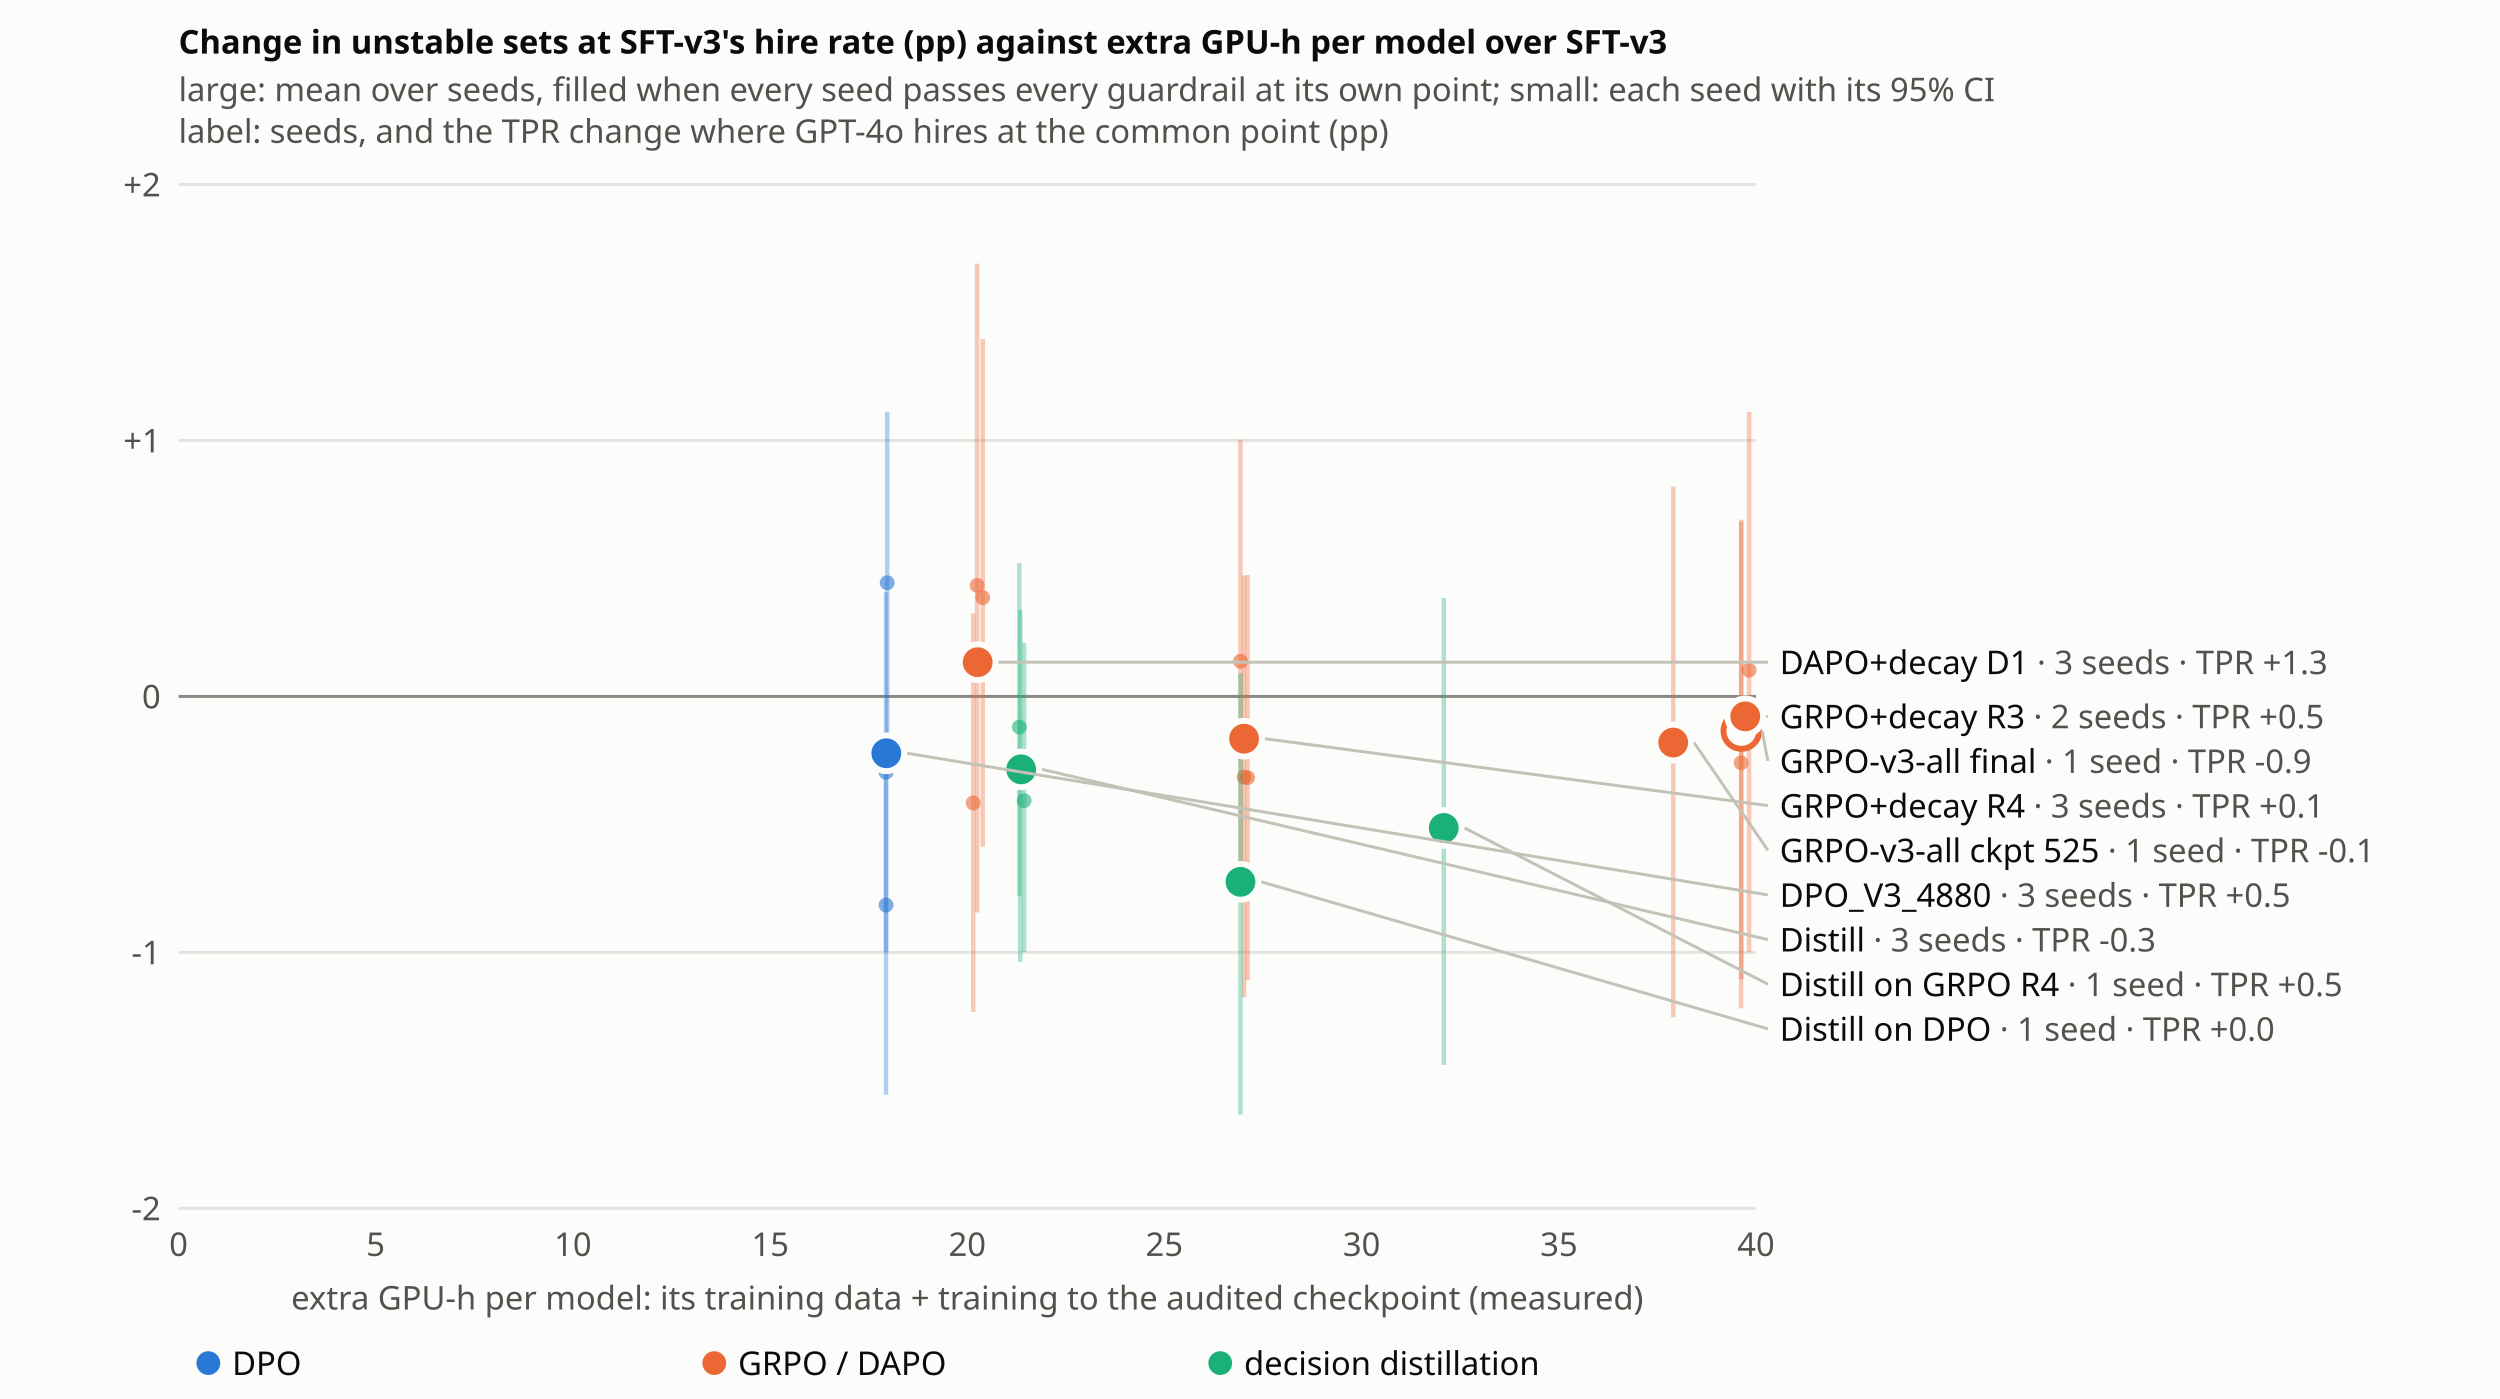
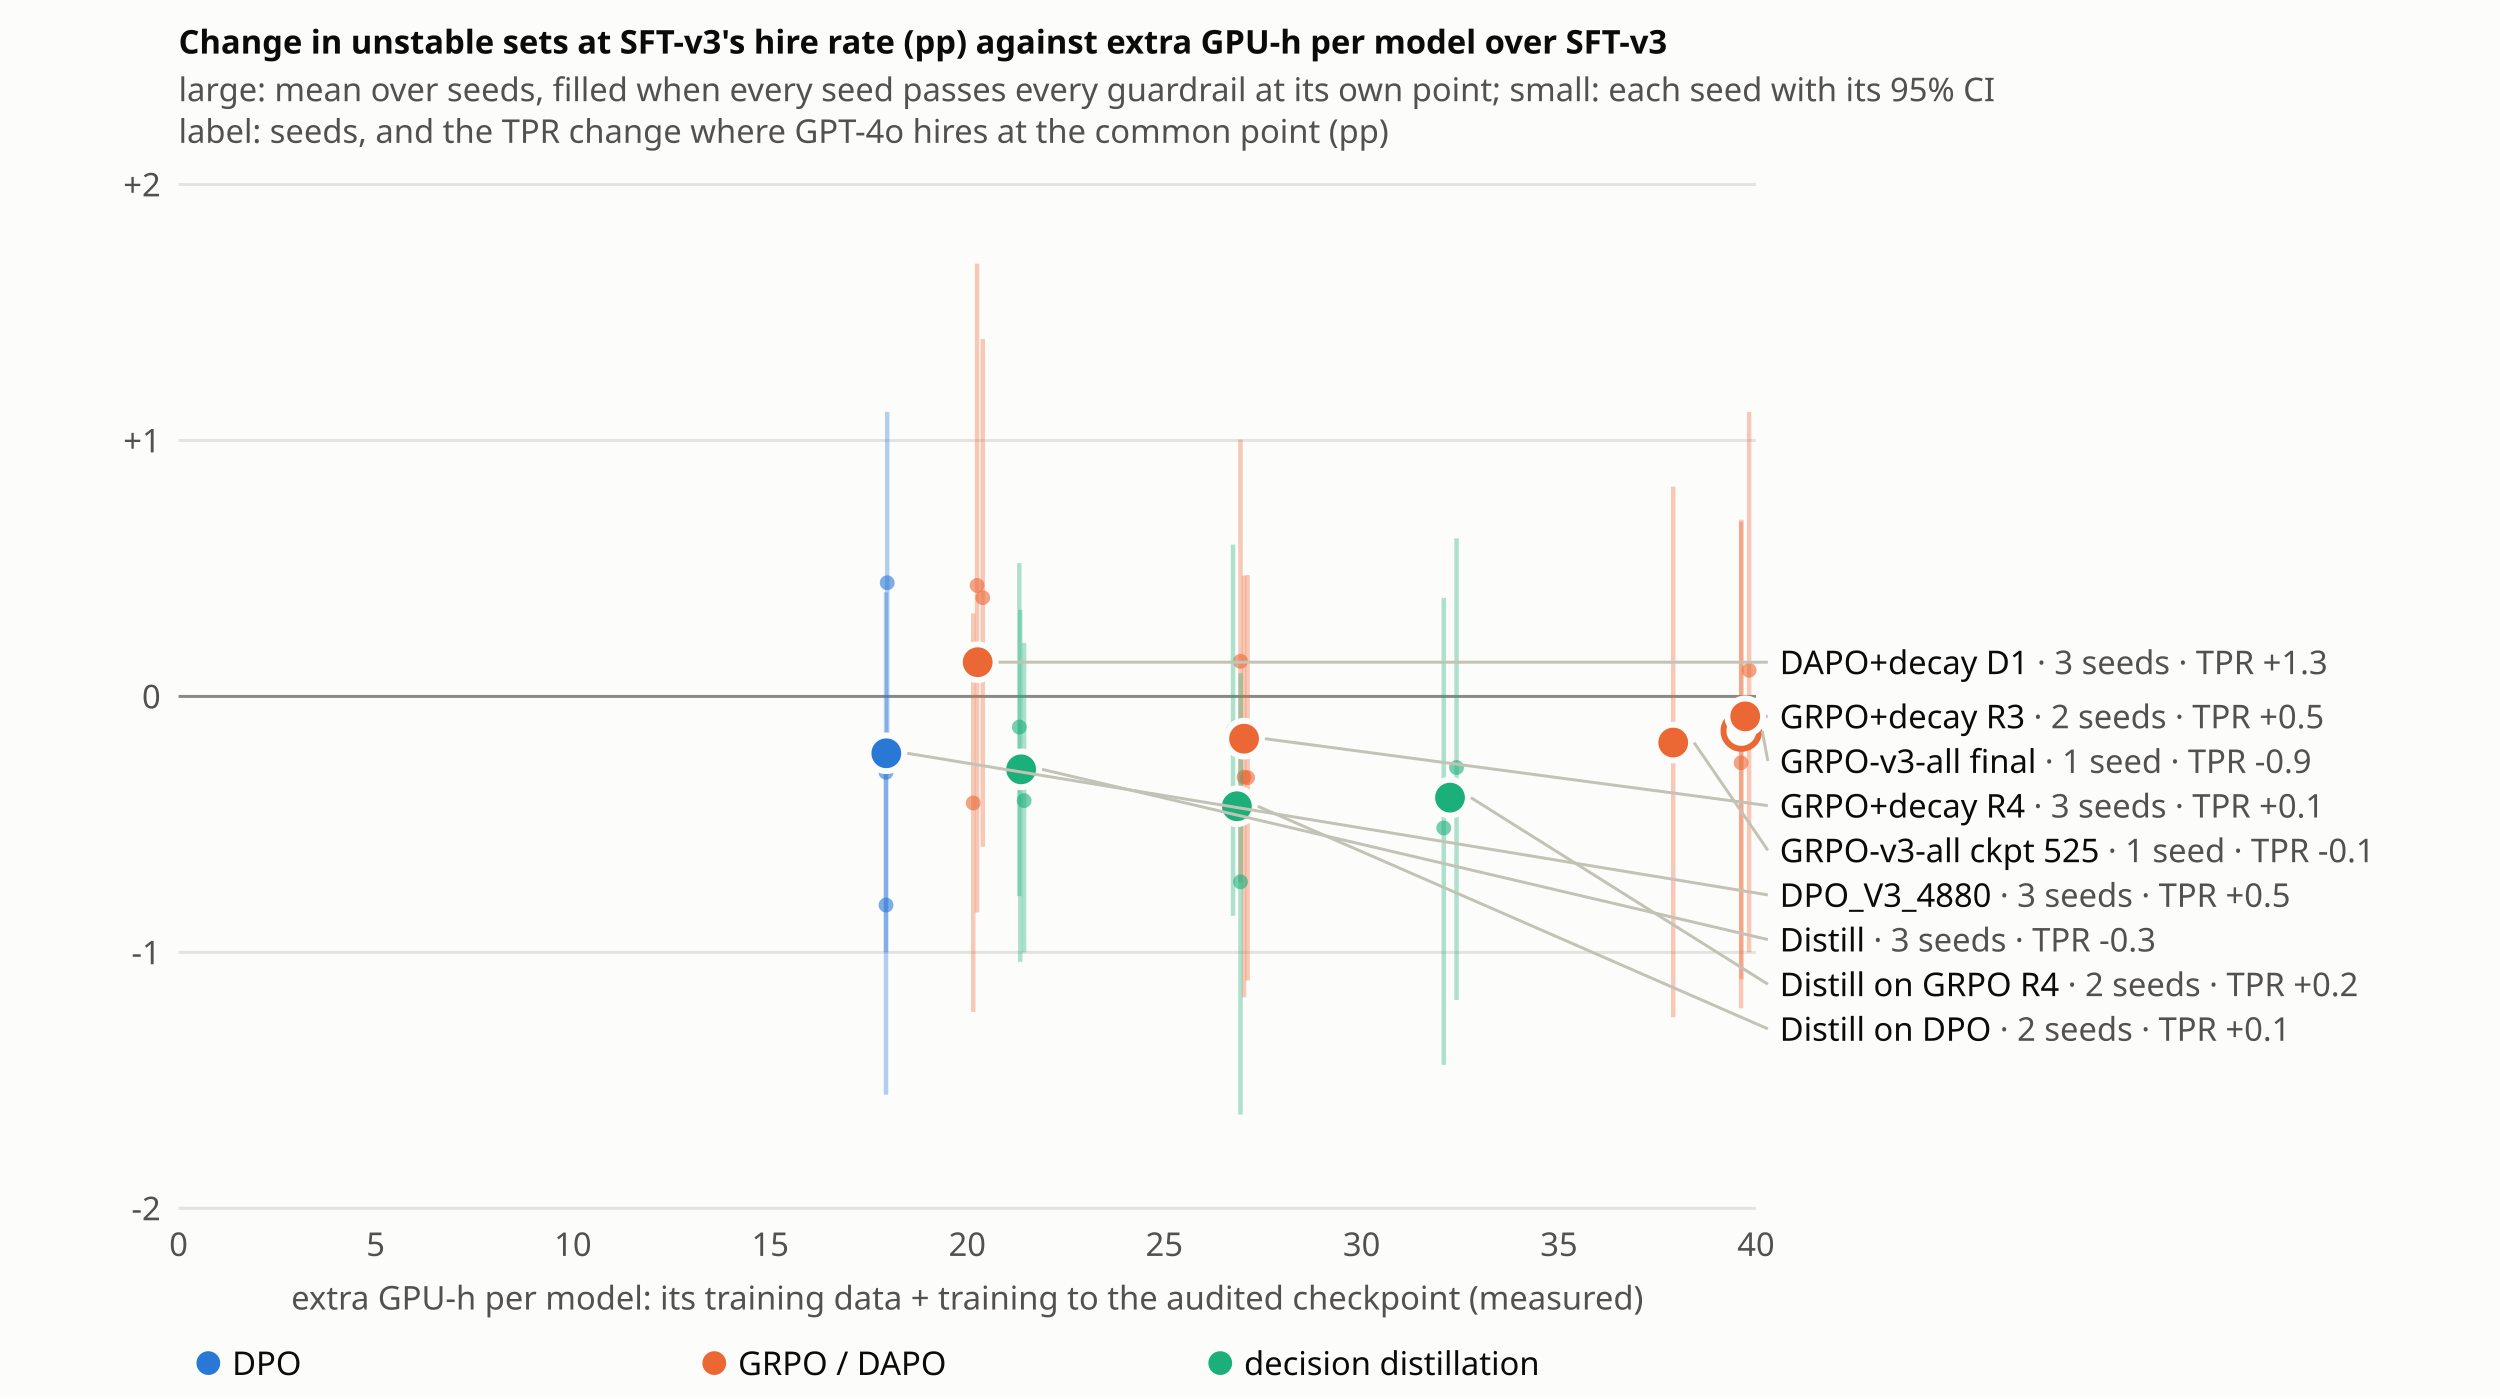
<svg xmlns="http://www.w3.org/2000/svg" width="840" height="470" font-family="sans-serif" font-size="11" fill="#0b0b0b">
  <rect width="840" height="470" fill="#fcfcfb" />
  <text x="60" y="18" font-weight="bold">Change in unstable sets at SFT-v3's hire rate (pp) against extra GPU-h per model over SFT-v3</text>
  <text x="60" y="34" fill="#52514e">large: mean over seeds, filled when every seed passes every guardrail at its own point; small: each seed with its 95% CI</text>
  <text x="60" y="48" fill="#52514e">label: seeds, and the TPR change where GPT-4o hires at the common point (pp)</text>
  <line x1="60" x2="590" y1="406.0" y2="406.0" stroke="#e4e3df" />
  <text x="54" y="410.0" text-anchor="end" fill="#52514e">-2</text>
  <line x1="60" x2="590" y1="320.0" y2="320.0" stroke="#e4e3df" />
  <text x="54" y="324.0" text-anchor="end" fill="#52514e">-1</text>
  <line x1="60" x2="590" y1="234.0" y2="234.0" stroke="#8a8984" />
  <text x="54" y="238.0" text-anchor="end" fill="#52514e">0</text>
  <line x1="60" x2="590" y1="148.0" y2="148.0" stroke="#e4e3df" />
  <text x="54" y="152.0" text-anchor="end" fill="#52514e">+1</text>
  <line x1="60" x2="590" y1="62.0" y2="62.0" stroke="#e4e3df" />
  <text x="54" y="66.0" text-anchor="end" fill="#52514e">+2</text>
  <text x="60.0" y="422" text-anchor="middle" fill="#52514e">0</text>
  <text x="126.2" y="422" text-anchor="middle" fill="#52514e">5</text>
  <text x="192.5" y="422" text-anchor="middle" fill="#52514e">10</text>
  <text x="258.8" y="422" text-anchor="middle" fill="#52514e">15</text>
  <text x="325.0" y="422" text-anchor="middle" fill="#52514e">20</text>
  <text x="391.2" y="422" text-anchor="middle" fill="#52514e">25</text>
  <text x="457.5" y="422" text-anchor="middle" fill="#52514e">30</text>
  <text x="523.8" y="422" text-anchor="middle" fill="#52514e">35</text>
  <text x="590.0" y="422" text-anchor="middle" fill="#52514e">40</text>
  <text x="325" y="440" text-anchor="middle" fill="#52514e">extra GPU-h per model: its training data + training to the audited checkpoint (measured)</text>
  <circle cx="70" cy="458" r="4" fill="#2a78d6" />
  <text x="78" y="462">DPO</text>
  <circle cx="240" cy="458" r="4" fill="#eb6834" />
  <text x="248" y="462">GRPO / DAPO</text>
  <circle cx="410" cy="458" r="4" fill="#1baf7a" />
  <text x="418" y="462">decision distillation</text>
  <line x1="297.7" x2="297.7" y1="367.8" y2="246.7" stroke="#2a78d6" stroke-width="1.5" stroke-opacity="0.35" />
  <circle cx="297.7" cy="304.1" r="2.5" fill="#2a78d6" fill-opacity="0.6" />
  <line x1="297.7" x2="297.7" y1="320.0" y2="199.0" stroke="#2a78d6" stroke-width="1.5" stroke-opacity="0.35" />
  <circle cx="297.7" cy="259.5" r="2.5" fill="#2a78d6" fill-opacity="0.6" />
  <line x1="298.1" x2="298.1" y1="246.7" y2="138.4" stroke="#2a78d6" stroke-width="1.5" stroke-opacity="0.35" />
  <circle cx="298.1" cy="195.8" r="2.5" fill="#2a78d6" fill-opacity="0.6" />
  <line x1="585.1" x2="585.1" y1="329.0" y2="174.6" stroke="#eb6834" stroke-width="1.5" stroke-opacity="0.35" />
  <circle cx="585.1" cy="245.6" r="2.5" fill="#eb6834" fill-opacity="0.6" />
  <line x1="562.2" x2="562.2" y1="341.8" y2="163.5" stroke="#eb6834" stroke-width="1.5" stroke-opacity="0.35" />
  <circle cx="562.2" cy="249.5" r="2.5" fill="#eb6834" fill-opacity="0.6" />
  <line x1="587.7" x2="587.7" y1="320.0" y2="138.4" stroke="#eb6834" stroke-width="1.5" stroke-opacity="0.35" />
  <circle cx="587.7" cy="225.2" r="2.5" fill="#eb6834" fill-opacity="0.6" />
  <line x1="585.0" x2="585.0" y1="338.8" y2="175.3" stroke="#eb6834" stroke-width="1.5" stroke-opacity="0.35" />
  <circle cx="585.0" cy="256.3" r="2.5" fill="#eb6834" fill-opacity="0.6" />
  <line x1="418.0" x2="418.0" y1="335.1" y2="193.4" stroke="#eb6834" stroke-width="1.5" stroke-opacity="0.35" />
  <circle cx="418.0" cy="261.1" r="2.5" fill="#eb6834" fill-opacity="0.6" />
  <line x1="419.2" x2="419.2" y1="329.4" y2="193.2" stroke="#eb6834" stroke-width="1.5" stroke-opacity="0.35" />
  <circle cx="419.2" cy="261.3" r="2.5" fill="#eb6834" fill-opacity="0.6" />
  <line x1="416.8" x2="416.8" y1="296.5" y2="147.7" stroke="#eb6834" stroke-width="1.5" stroke-opacity="0.35" />
  <circle cx="416.8" cy="222.2" r="2.5" fill="#eb6834" fill-opacity="0.6" />
  <line x1="330.2" x2="330.2" y1="284.5" y2="113.9" stroke="#eb6834" stroke-width="1.5" stroke-opacity="0.35" />
  <circle cx="330.2" cy="200.8" r="2.5" fill="#eb6834" fill-opacity="0.6" />
  <line x1="328.3" x2="328.3" y1="306.6" y2="88.6" stroke="#eb6834" stroke-width="1.5" stroke-opacity="0.35" />
  <circle cx="328.3" cy="196.7" r="2.5" fill="#eb6834" fill-opacity="0.6" />
  <line x1="327.0" x2="327.0" y1="340.0" y2="206.1" stroke="#eb6834" stroke-width="1.5" stroke-opacity="0.35" />
  <circle cx="327.0" cy="269.8" r="2.5" fill="#eb6834" fill-opacity="0.6" />
  <line x1="342.5" x2="342.5" y1="301.1" y2="189.2" stroke="#1baf7a" stroke-width="1.5" stroke-opacity="0.35" />
  <circle cx="342.5" cy="244.3" r="2.5" fill="#1baf7a" fill-opacity="0.6" />
  <line x1="344.1" x2="344.1" y1="320.0" y2="216.0" stroke="#1baf7a" stroke-width="1.5" stroke-opacity="0.35" />
  <circle cx="344.1" cy="269.0" r="2.5" fill="#1baf7a" fill-opacity="0.6" />
  <line x1="342.8" x2="342.8" y1="323.2" y2="204.9" stroke="#1baf7a" stroke-width="1.5" stroke-opacity="0.35" />
  <circle cx="342.8" cy="262.2" r="2.5" fill="#1baf7a" fill-opacity="0.6" />
  <line x1="416.8" x2="416.8" y1="374.5" y2="226.2" stroke="#1baf7a" stroke-width="1.5" stroke-opacity="0.35" />
  <circle cx="416.8" cy="296.3" r="2.5" fill="#1baf7a" fill-opacity="0.6" />
  <line x1="485.1" x2="485.1" y1="357.8" y2="200.9" stroke="#1baf7a" stroke-width="1.5" stroke-opacity="0.35" />
  <circle cx="485.1" cy="278.2" r="2.5" fill="#1baf7a" fill-opacity="0.6" />
+   <line x1="414.3" x2="414.3" y1="307.7" y2="183.0" stroke="#1baf7a" stroke-width="1.5" stroke-opacity="0.35" />
+   <circle cx="414.3" cy="245.5" r="2.5" fill="#1baf7a" fill-opacity="0.6" />
+   <line x1="489.4" x2="489.4" y1="336.0" y2="180.9" stroke="#1baf7a" stroke-width="1.5" stroke-opacity="0.35" />
+   <circle cx="489.4" cy="257.9" r="2.5" fill="#1baf7a" fill-opacity="0.6" />
  <circle cx="297.8" cy="253.1" r="6" stroke-width="2" fill="#2a78d6" stroke="#fcfcfb" />
  <circle cx="585.1" cy="245.6" r="6" stroke-width="2" fill="#fcfcfb" stroke="#eb6834" />
  <circle cx="562.2" cy="249.5" r="6" stroke-width="2" fill="#eb6834" stroke="#fcfcfb" />
  <circle cx="586.4" cy="240.7" r="6" stroke-width="2" fill="#eb6834" stroke="#fcfcfb" />
  <circle cx="418.0" cy="248.2" r="6" stroke-width="2" fill="#eb6834" stroke="#fcfcfb" />
  <circle cx="328.5" cy="222.5" r="6" stroke-width="2" fill="#eb6834" stroke="#fcfcfb" />
  <circle cx="343.1" cy="258.5" r="6" stroke-width="2" fill="#1baf7a" stroke="#fcfcfb" />
-   <circle cx="416.8" cy="296.3" r="6" stroke-width="2" fill="#1baf7a" stroke="#fcfcfb" />
-   <circle cx="485.1" cy="278.2" r="6" stroke-width="2" fill="#1baf7a" stroke="#fcfcfb" />
+   <circle cx="415.6" cy="270.9" r="6" stroke-width="2" fill="#1baf7a" stroke="#fcfcfb" />
+   <circle cx="487.2" cy="268.0" r="6" stroke-width="2" fill="#1baf7a" stroke="#fcfcfb" />
  <polyline points="335.5,222.5 594,222.5" fill="none" stroke="#c3c2b7" stroke-width="1" />
  <text x="598" y="226.5">DAPO+decay D1 <tspan fill="#52514e">· 3 seeds · TPR +1.3</tspan>
  </text>
  <polyline points="593.4,240.7 594,240.7" fill="none" stroke="#c3c2b7" stroke-width="1" />
  <text x="598" y="244.7">GRPO+decay R3 <tspan fill="#52514e">· 2 seeds · TPR +0.5</tspan>
  </text>
  <polyline points="592.1,245.6 594,255.7" fill="none" stroke="#c3c2b7" stroke-width="1" />
  <text x="598" y="259.7">GRPO-v3-all final <tspan fill="#52514e">· 1 seed · TPR -0.9</tspan>
  </text>
  <polyline points="425.0,248.2 594,270.7" fill="none" stroke="#c3c2b7" stroke-width="1" />
  <text x="598" y="274.7">GRPO+decay R4 <tspan fill="#52514e">· 3 seeds · TPR +0.1</tspan>
  </text>
  <polyline points="569.2,249.5 594,285.7" fill="none" stroke="#c3c2b7" stroke-width="1" />
  <text x="598" y="289.7">GRPO-v3-all ckpt 525 <tspan fill="#52514e">· 1 seed · TPR -0.1</tspan>
  </text>
  <polyline points="304.8,253.1 594,300.7" fill="none" stroke="#c3c2b7" stroke-width="1" />
  <text x="598" y="304.7">DPO_V3_4880 <tspan fill="#52514e">· 3 seeds · TPR +0.5</tspan>
  </text>
  <polyline points="350.1,258.5 594,315.7" fill="none" stroke="#c3c2b7" stroke-width="1" />
  <text x="598" y="319.7">Distill <tspan fill="#52514e">· 3 seeds · TPR -0.3</tspan>
  </text>
-   <polyline points="492.1,278.2 594,330.7" fill="none" stroke="#c3c2b7" stroke-width="1" />
-   <text x="598" y="334.7">Distill on GRPO R4 <tspan fill="#52514e">· 1 seed · TPR +0.5</tspan>
+   <polyline points="494.2,268.0 594,330.7" fill="none" stroke="#c3c2b7" stroke-width="1" />
+   <text x="598" y="334.7">Distill on GRPO R4 <tspan fill="#52514e">· 2 seeds · TPR +0.2</tspan>
  </text>
-   <polyline points="423.8,296.3 594,345.7" fill="none" stroke="#c3c2b7" stroke-width="1" />
-   <text x="598" y="349.7">Distill on DPO <tspan fill="#52514e">· 1 seed · TPR +0.0</tspan>
+   <polyline points="422.6,270.9 594,345.7" fill="none" stroke="#c3c2b7" stroke-width="1" />
+   <text x="598" y="349.7">Distill on DPO <tspan fill="#52514e">· 2 seeds · TPR +0.1</tspan>
  </text>
</svg>
